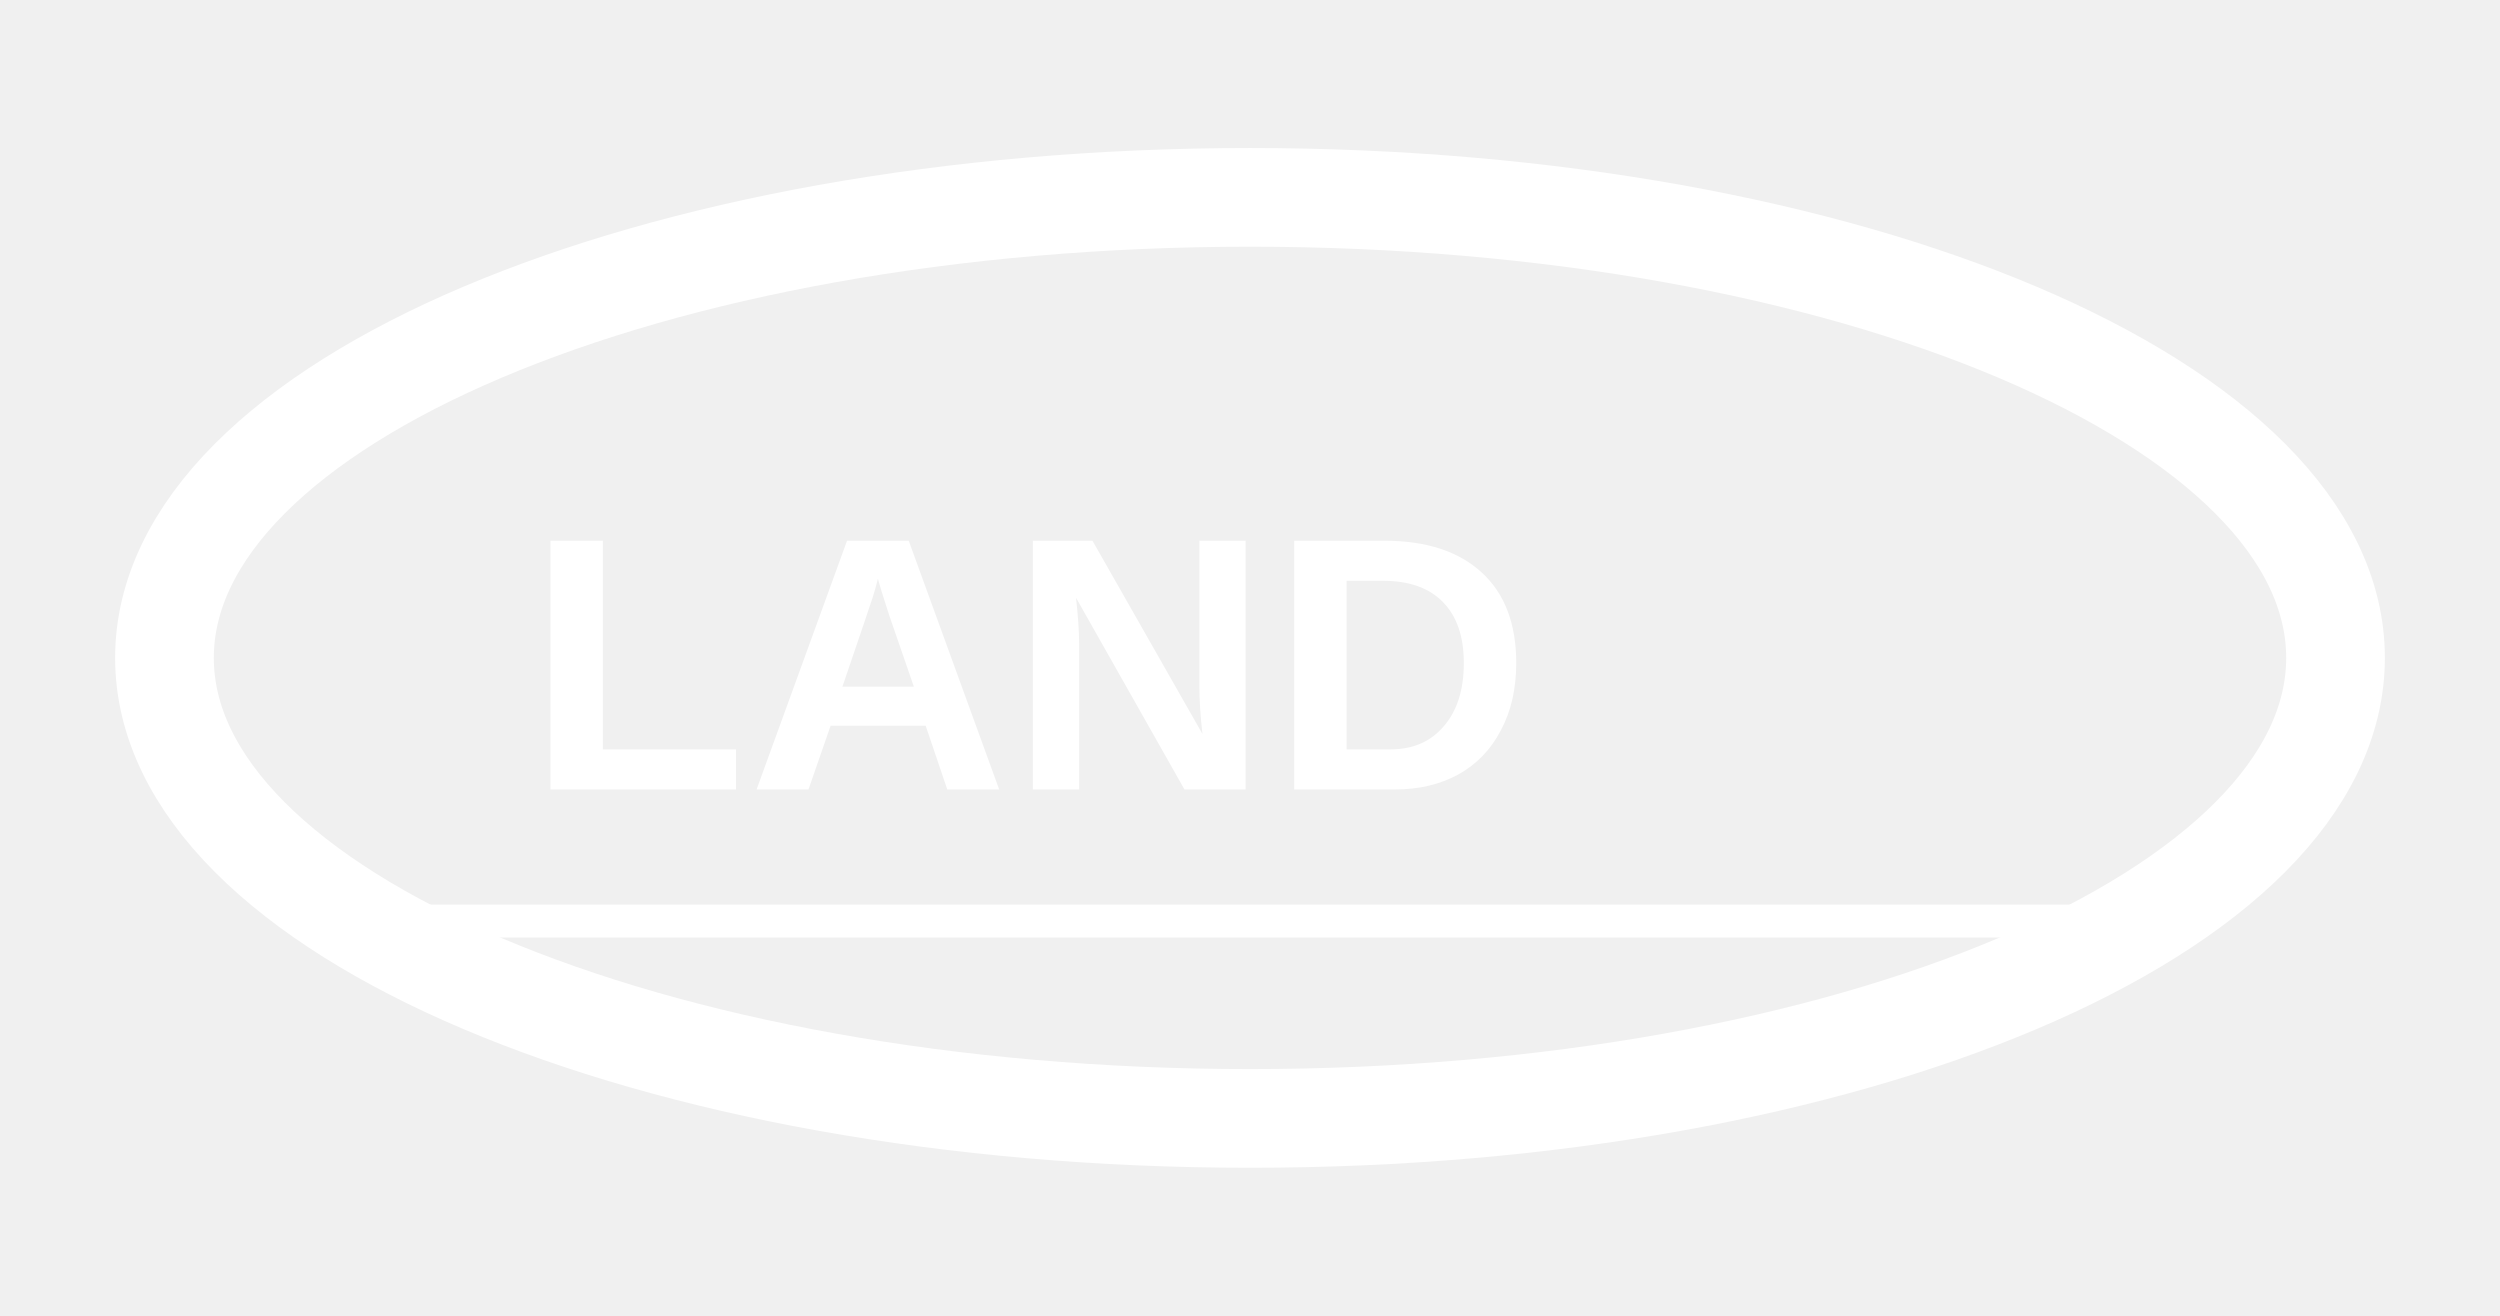
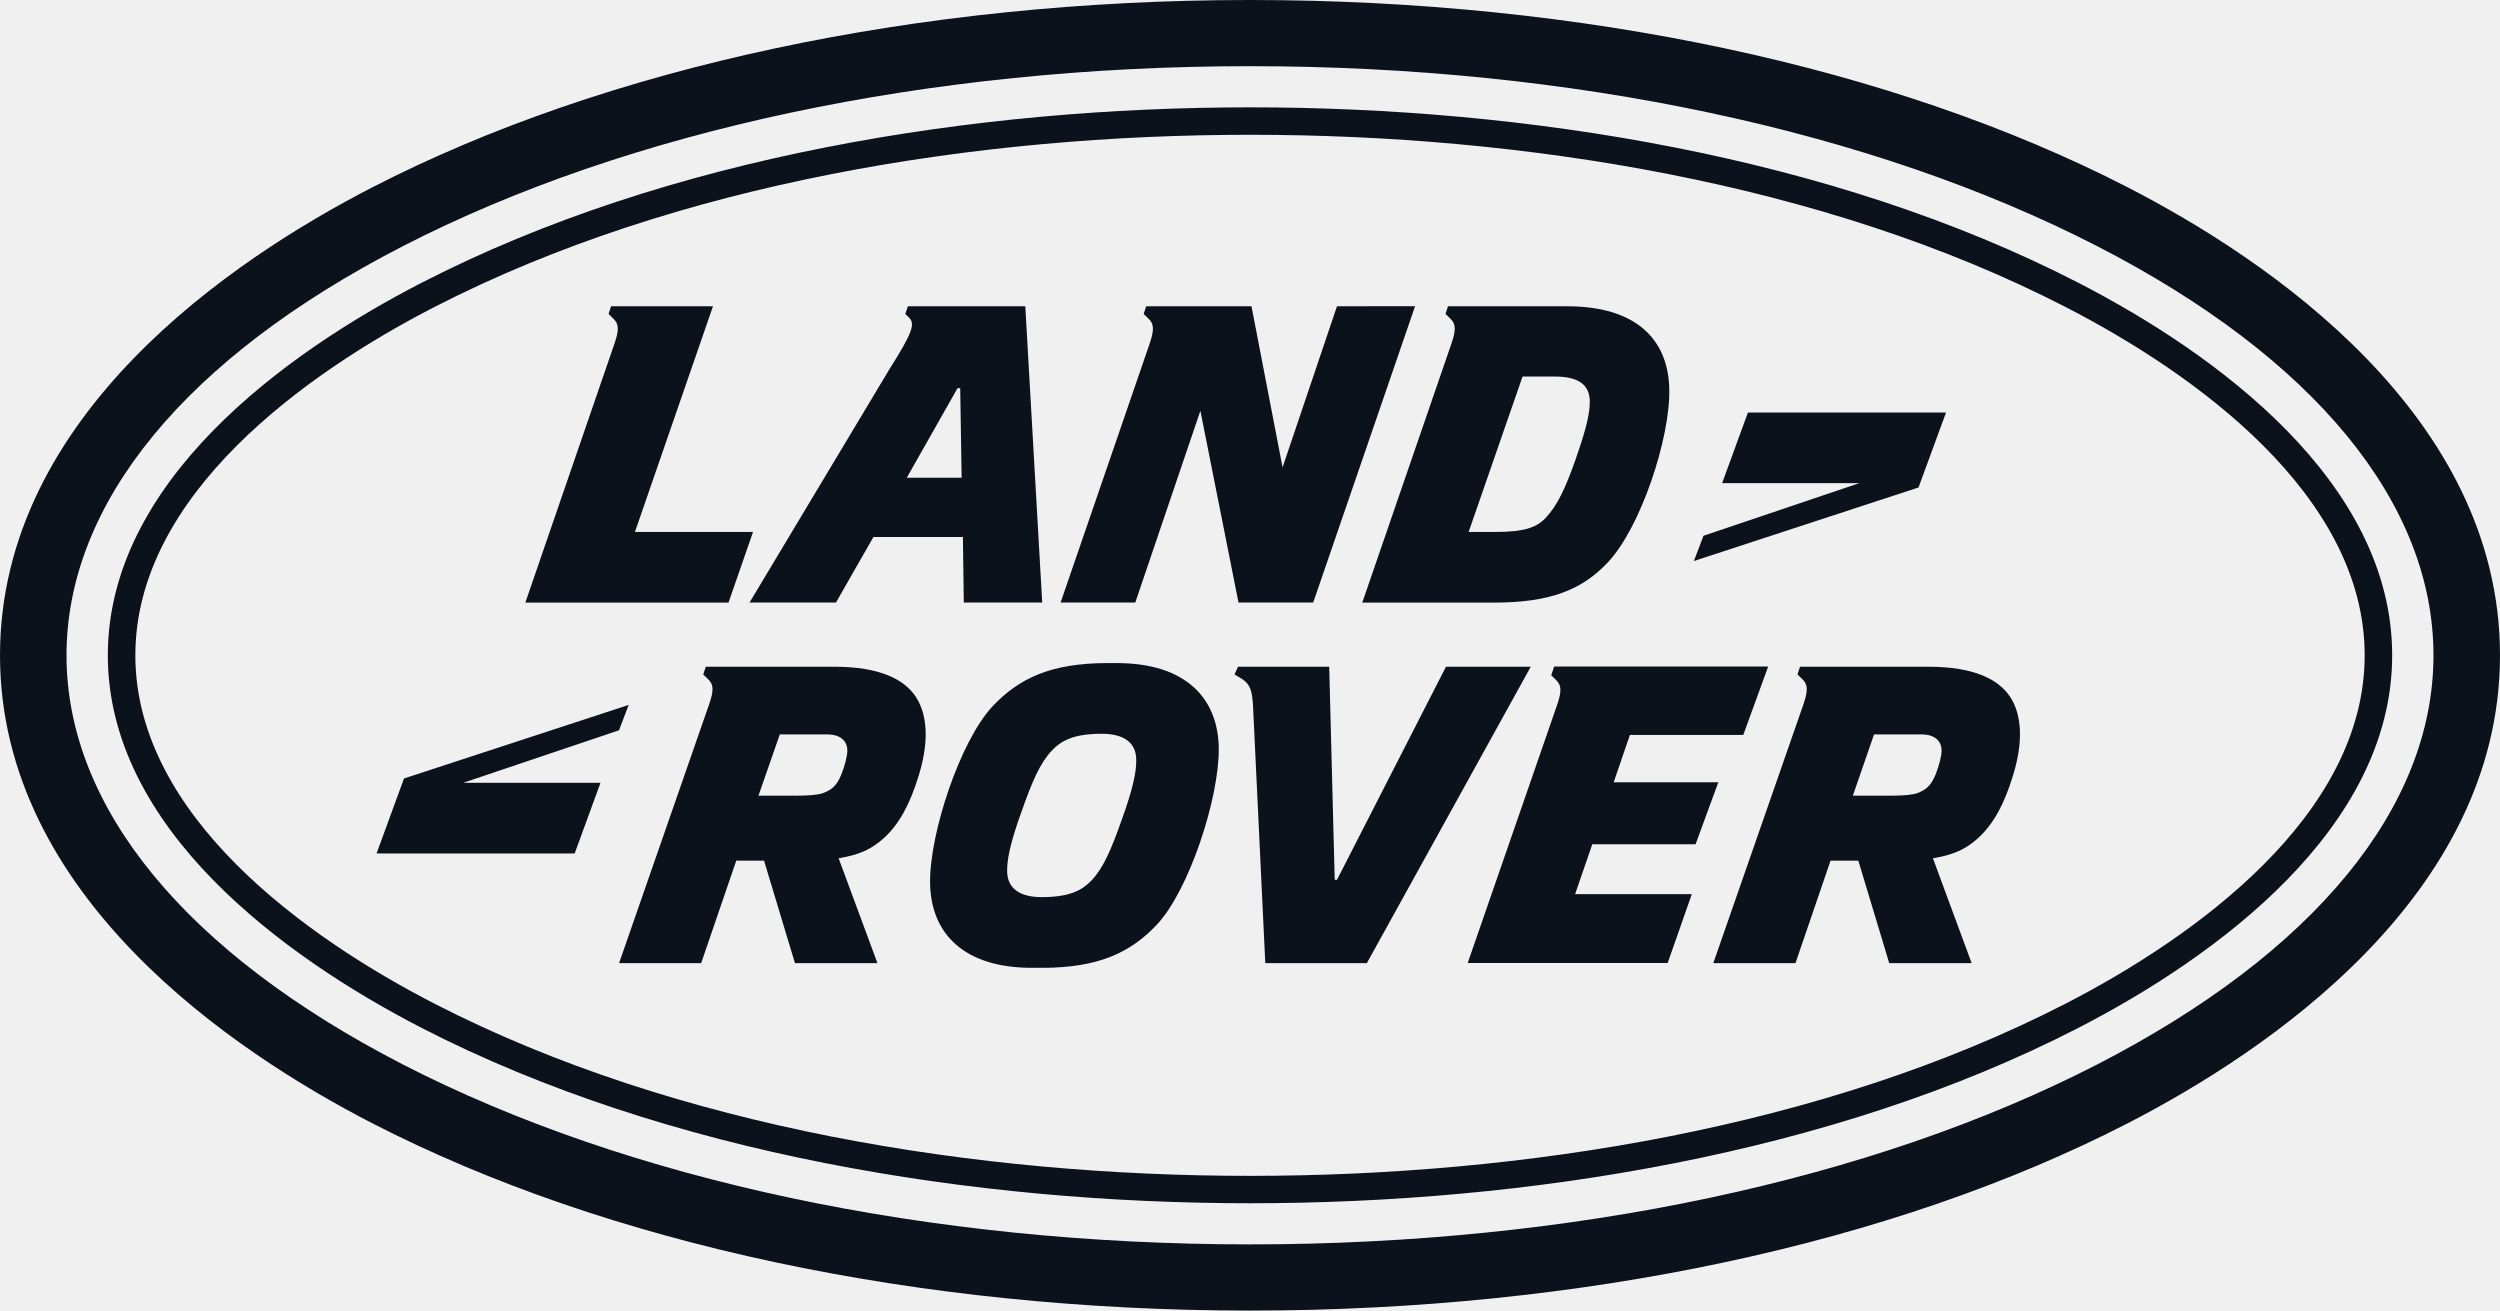
- <svg xmlns="http://www.w3.org/2000/svg" viewBox="0 0 76 40" role="img" aria-label="Land Rover">
-   <ellipse cx="38" cy="20" rx="33" ry="14" fill="none" stroke="#fff" stroke-width="3" />
-   <text x="16" y="24" fill="#fff" font-family="Arial,sans-serif" font-size="11" font-weight="800">LAND</text>
-   <path d="M13 28h50" stroke="#fff" stroke-width="1" />
+ <svg xmlns="http://www.w3.org/2000/svg" width="227" height="119" viewBox="0 0 227 119">
+   <path d="m153.957 76.659 2.067-5.63h-9.501l1.472-4.295h10.294l2.26-6.211h-19.43l-.27.79.463.456c.502.485.48 1.06.048 2.312l-8.094 23.36h18.158l2.193-6.252H143.02l1.56-4.53h9.376zm-22.664-16.12L121.4 79.883h-.208l-.5-19.344h-8.277l-.323.698.712.429c.684.481.875.97.964 2.312l1.12 23.473h9.224l14.881-26.912h-7.699zm-74.212 3.47-20.399 6.678-2.49 6.805h17.99l2.342-6.412H42.052l14.156-4.77.873-2.301zm19.32 6.299c-.465 1.15-.979 1.426-1.647 1.698-.453.176-1.404.24-2.325.24h-3.56l1.937-5.561h4.302c1.288 0 1.814.666 1.831 1.427.008.484-.216 1.37-.537 2.196zm-.64-9.769H64.089l-.236.698.472.46c.499.49.48 1.067.043 2.312L56.213 87.45h7.453l3.188-9.305 2.521.003 2.806 9.302h7.49l-3.524-9.52c2.044-.33 3.073-.911 4.098-1.82 1.404-1.28 2.378-3.074 3.184-5.717 1.175-3.834.465-6.024-.292-7.15-1.039-1.547-3.231-2.705-7.376-2.705zm100 9.769c-.463 1.15-.982 1.426-1.642 1.698-.461.176-1.404.24-2.32.24h-3.559l1.922-5.561h4.309c1.28 0 1.814.666 1.825 1.427.013.484-.217 1.37-.535 2.196zm-.648-9.769h-11.672l-.227.698.468.46c.5.49.476 1.067.05 2.312l-8.164 23.442h7.462l3.183-9.302h2.523l2.806 9.302h7.482l-3.513-9.52c2.04-.33 3.064-.911 4.088-1.82 1.408-1.28 2.386-3.074 3.189-5.717 1.179-3.834.468-6.024-.287-7.15-1.039-1.547-3.234-2.705-7.388-2.705zm15.305 36.117c-20.476 10.533-47.79 16.334-76.92 16.334-29.123 0-56.432-5.8-76.911-16.334C16.895 86.523 6.039 73.326 6.039 59.504c0-13.834 10.856-27.03 30.548-37.156C57.066 11.818 84.375 6.01 113.499 6.01c29.13 0 56.443 5.809 76.92 16.338 19.697 10.125 30.54 23.322 30.54 37.156 0 13.821-10.843 27.019-30.54 37.152zm2.772-79.65C171.865 6.04 143.565 0 113.499 0 83.435 0 55.135 6.04 33.814 17.006 21.186 23.505 0 37.666 0 59.504c0 21.828 21.186 35.995 33.814 42.493C55.128 112.962 83.427 119 113.5 119c30.072 0 58.371-6.038 79.69-17.003C205.82 95.499 227 81.337 227 59.504c0-21.842-21.182-36-33.81-42.498zm-5.64 74.127c-22.033 11.33-49.435 15.635-74.051 15.635-24.615 0-52.012-4.305-74.049-15.635-11.662-6-27.16-17.061-27.16-31.63 0-14.58 15.496-25.63 27.16-31.628 22.037-11.329 49.432-15.637 74.049-15.637 24.616 0 52.018 4.3 74.05 15.637 11.67 5.998 27.163 17.046 27.163 31.629 0 14.573-15.496 25.628-27.163 31.629zm1.143-65.468c-22.37-11.513-50.221-15.919-75.194-15.919-24.974 0-52.82 4.41-75.196 15.919C25.738 32.125 9.79 43.785 9.79 59.504c0 15.707 15.95 27.371 28.513 33.84 22.377 11.501 50.229 15.911 75.196 15.911 24.973 0 52.824-4.403 75.194-15.912 12.57-6.468 28.517-18.132 28.517-33.84 0-15.718-15.943-27.377-28.517-33.838zm-86.854 48.808c-.928 2.644-1.656 4.347-2.73 5.47-.845.883-1.958 1.516-4.527 1.516-2.013 0-3.133-.818-3.133-2.369-.013-1.002.258-2.522 1.336-5.476.93-2.643 1.656-4.346 2.734-5.472.834-.88 1.954-1.516 4.522-1.516 2.012 0 3.131.818 3.129 2.363.019 1.012-.253 2.532-1.33 5.484zm-.431-14.265h-.857c-5.096 0-8.004 1.368-10.394 3.891-2.97 3.13-5.761 11.584-5.706 16.06.055 4.559 3.02 7.72 9.249 7.72h.91c5.108 0 8.018-1.368 10.406-3.892 2.97-3.134 5.702-11.586 5.648-16.055-.06-4.56-3.023-7.724-9.256-7.724zM47.7 54.718l18.448-.004 2.229-6.415H57.653l7.086-20.49h-9.251l-.232.694.463.458c.502.49.484 1.068.048 2.315L47.7 54.718zm48.603-.01h6.781l5.911-17.41 3.46 17.41h6.785l9.25-26.908-7.093.01-4.94 14.626-2.822-14.626h-9.558l-.233.693.468.458c.502.49.478 1.068.05 2.315l-8.059 23.431zm41.945-20.516h2.954c2.013 0 3.123.67 3.15 2.223.015 1-.253 2.368-1.298 5.321-.922 2.639-1.658 4.168-2.708 5.29-.839.881-1.957 1.273-4.525 1.273h-2.468l4.895-14.107zm-6.485-2.916-8.07 23.442h11.909c5.105 0 8.016-1.124 10.383-3.648 2.964-3.123 5.676-11.25 5.587-15.722-.087-4.565-3.048-7.538-9.274-7.538h-10.822l-.225.693.47.458c.497.49.478 1.068.042 2.315zm44.935 6.183h-17.986l-2.342 6.407h12.465l-14.158 4.783-.874 2.293 20.399-6.678 2.496-6.805zm-89.755-2.211h.245l.127 8.128h-4.977l4.605-8.128zM68.06 54.708h7.846l3.4-5.947h8.126l.08 5.946h7.121L93.097 27.81h-10.66l-.237.693.344.342c.562.547.33 1.336-1.745 4.614L68.06 54.707z" fill="#0C121C" fill-rule="evenodd" />
</svg>
